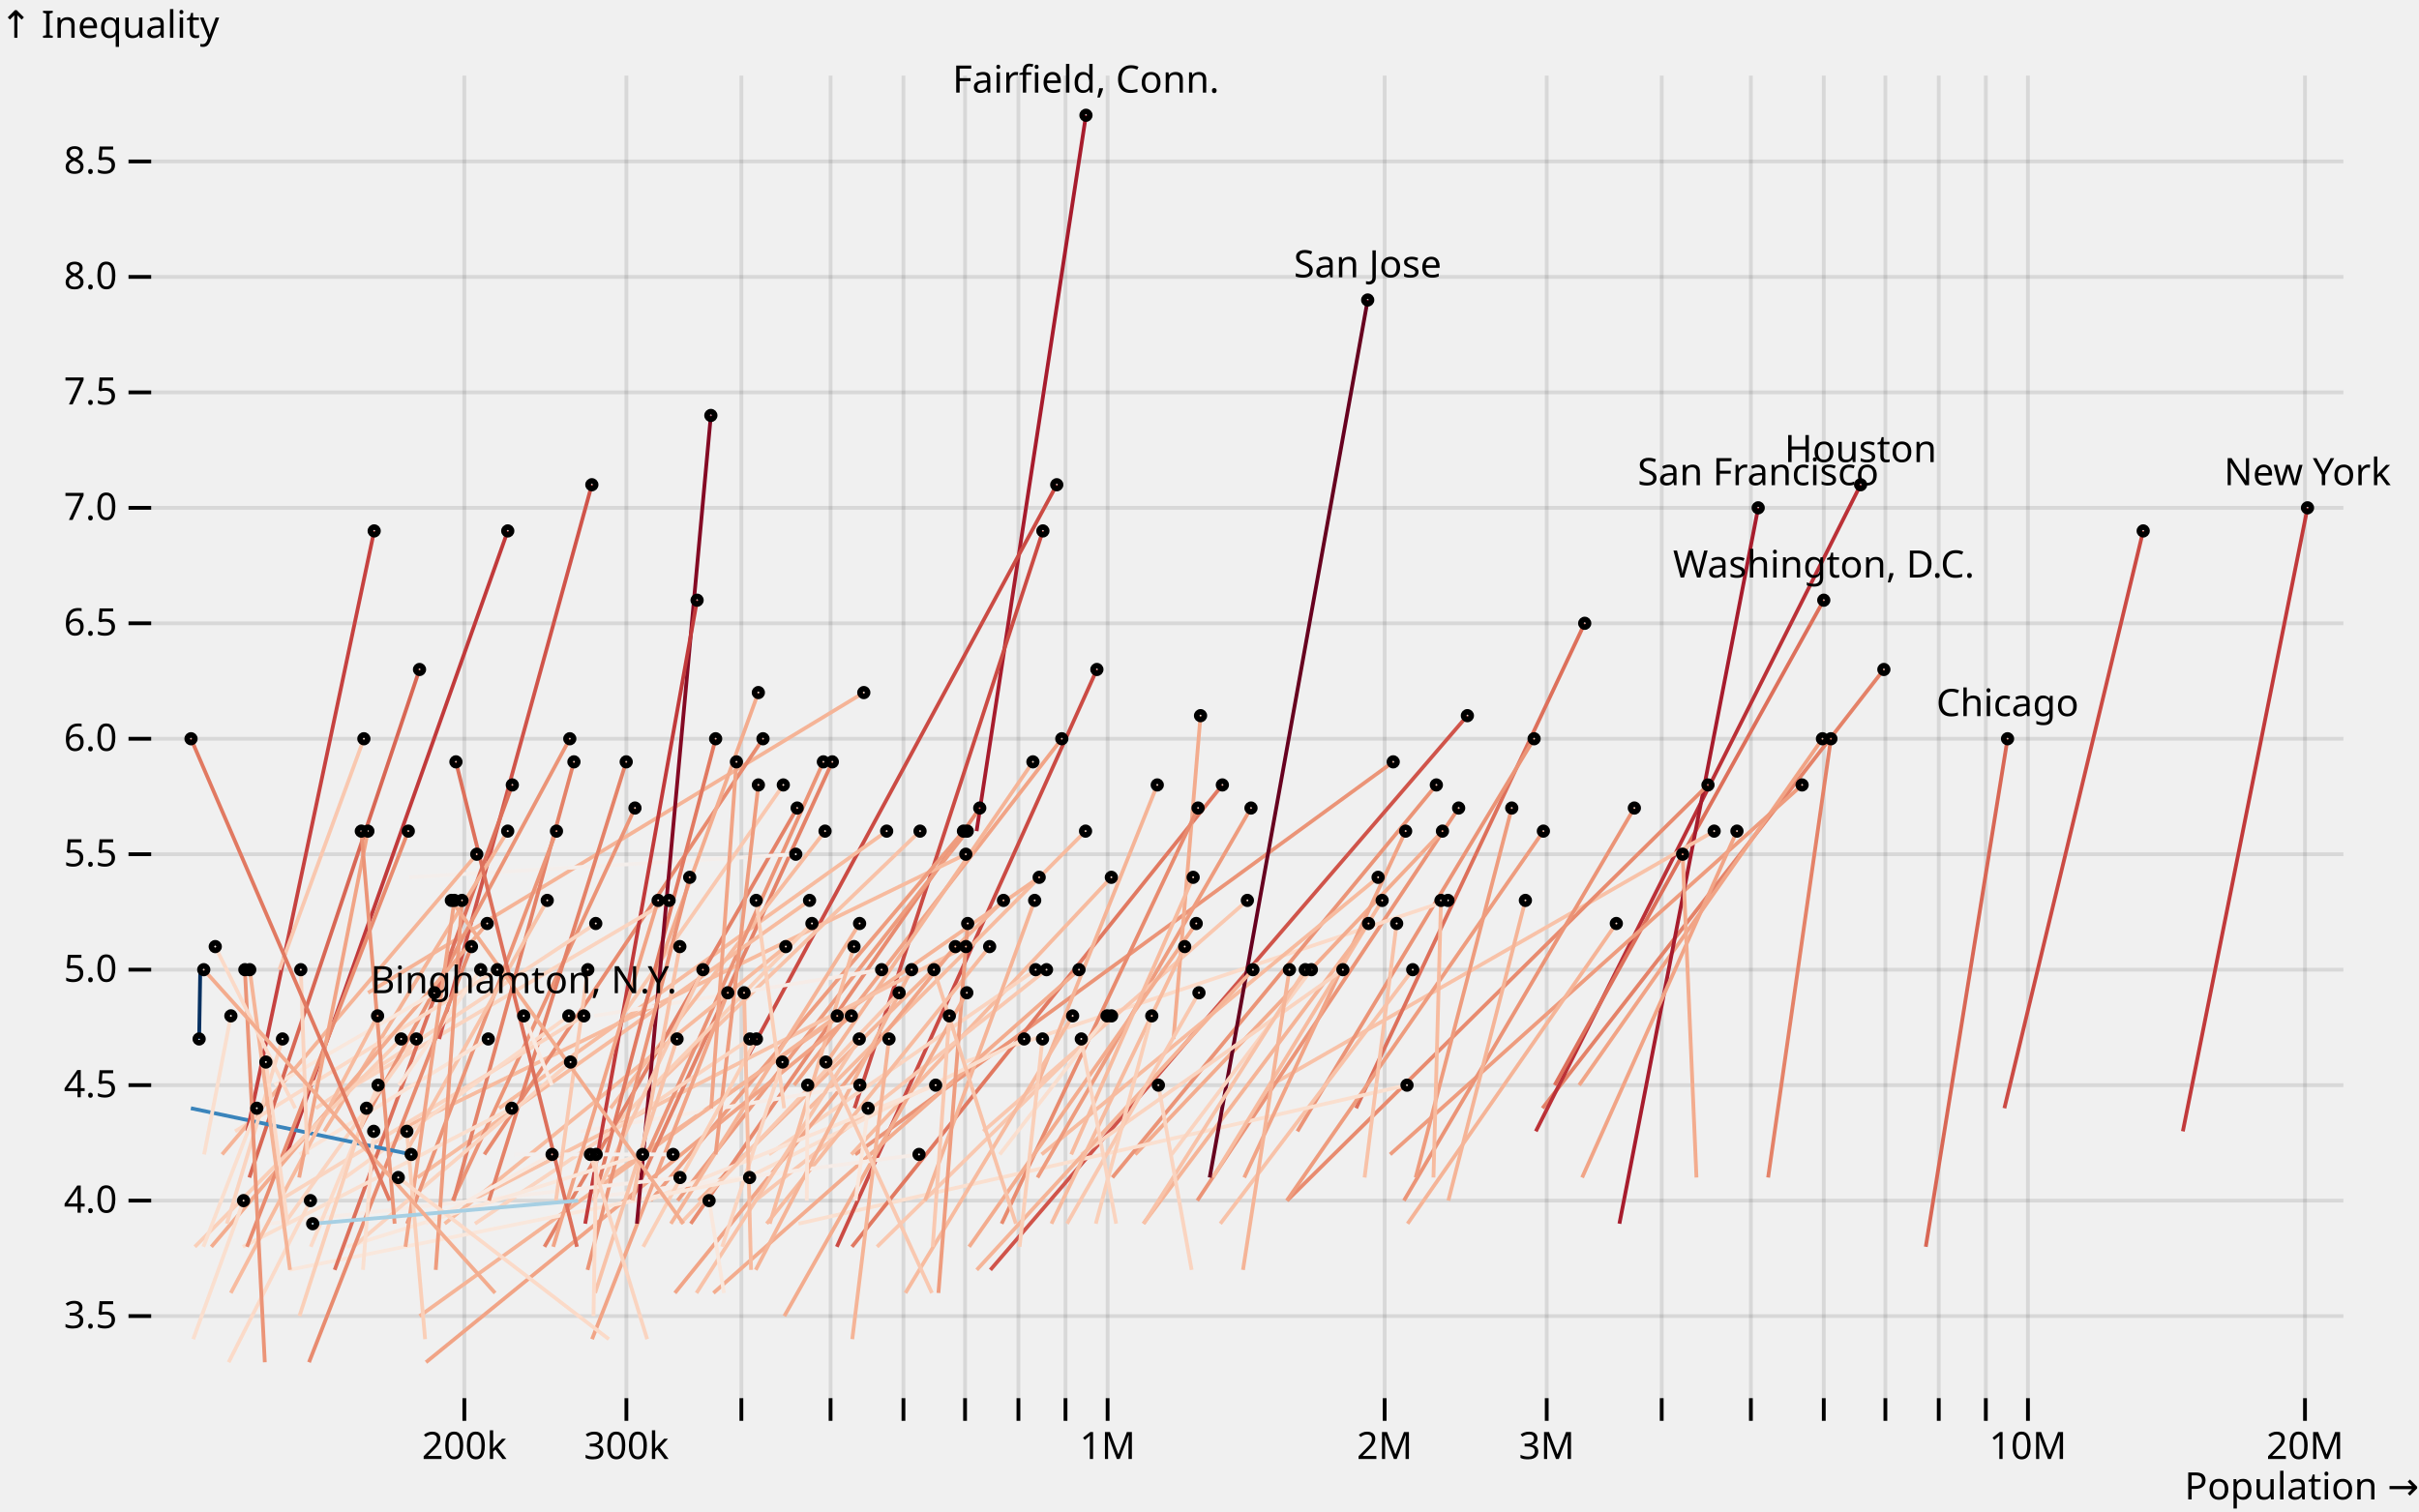
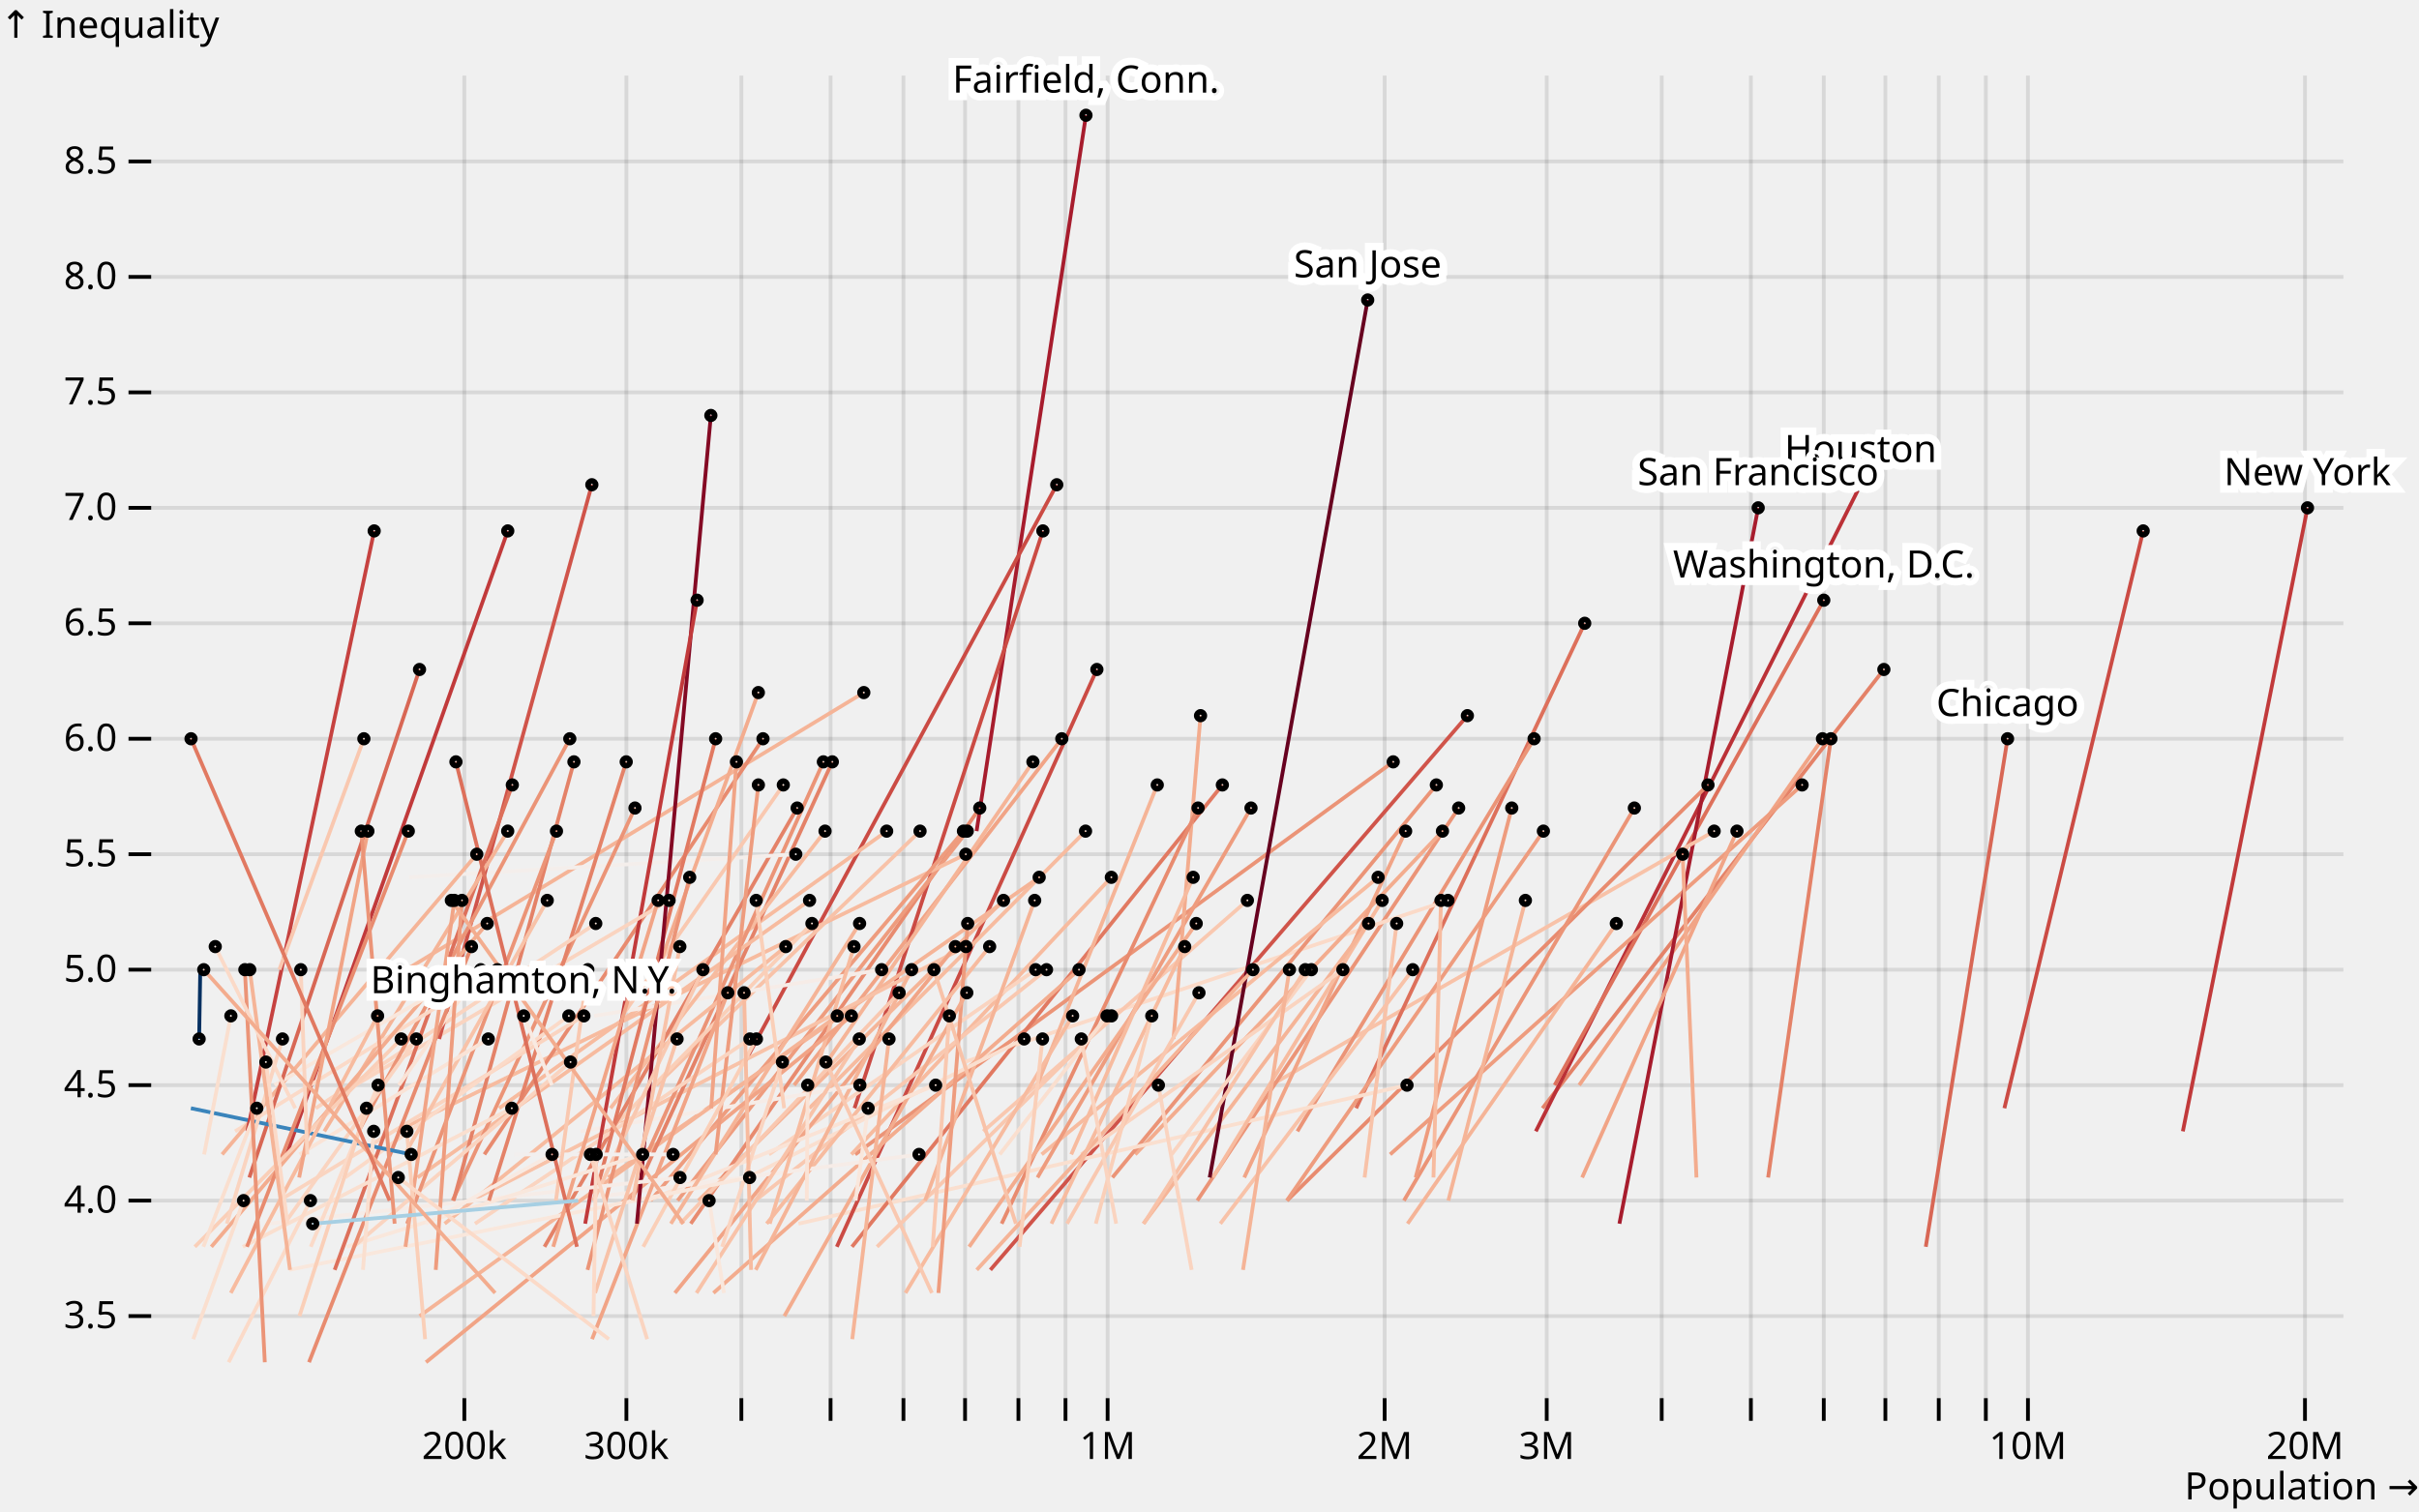
<svg xmlns="http://www.w3.org/2000/svg" class="plot" fill="currentColor" font-family="system-ui, sans-serif" font-size="10" text-anchor="middle" width="640" height="400" viewBox="0 0 640 400">
  <style>
    .plot {
      display: block;
      background: white;
      height: auto;
      height: intrinsic;
      max-width: 100%;
    }

    .plot text {
      white-space: pre;
    }
  </style>
  <g transform="translate(40,0)" fill="none" text-anchor="end" font-variant="tabular-nums">
    <g class="tick" opacity="1" transform="translate(0,348.2778)">
      <line stroke="currentColor" x2="-6" />
      <line stroke="currentColor" x2="580" stroke-opacity="0.1" />
      <text fill="currentColor" x="-9" dy="0.32em">3.5</text>
    </g>
    <g class="tick" opacity="1" transform="translate(0,317.7222)">
      <line stroke="currentColor" x2="-6" />
      <line stroke="currentColor" x2="580" stroke-opacity="0.1" />
      <text fill="currentColor" x="-9" dy="0.32em">4.0</text>
    </g>
    <g class="tick" opacity="1" transform="translate(0,287.1667)">
      <line stroke="currentColor" x2="-6" />
      <line stroke="currentColor" x2="580" stroke-opacity="0.1" />
      <text fill="currentColor" x="-9" dy="0.32em">4.5</text>
    </g>
    <g class="tick" opacity="1" transform="translate(0,256.6111)">
      <line stroke="currentColor" x2="-6" />
      <line stroke="currentColor" x2="580" stroke-opacity="0.1" />
      <text fill="currentColor" x="-9" dy="0.32em">5.0</text>
    </g>
    <g class="tick" opacity="1" transform="translate(0,226.0556)">
      <line stroke="currentColor" x2="-6" />
      <line stroke="currentColor" x2="580" stroke-opacity="0.1" />
      <text fill="currentColor" x="-9" dy="0.32em">5.5</text>
    </g>
    <g class="tick" opacity="1" transform="translate(0,195.5)">
      <line stroke="currentColor" x2="-6" />
      <line stroke="currentColor" x2="580" stroke-opacity="0.1" />
      <text fill="currentColor" x="-9" dy="0.32em">6.0</text>
    </g>
    <g class="tick" opacity="1" transform="translate(0,164.9444)">
      <line stroke="currentColor" x2="-6" />
      <line stroke="currentColor" x2="580" stroke-opacity="0.1" />
      <text fill="currentColor" x="-9" dy="0.32em">6.5</text>
    </g>
    <g class="tick" opacity="1" transform="translate(0,134.3889)">
      <line stroke="currentColor" x2="-6" />
      <line stroke="currentColor" x2="580" stroke-opacity="0.1" />
      <text fill="currentColor" x="-9" dy="0.32em">7.0</text>
    </g>
    <g class="tick" opacity="1" transform="translate(0,103.8333)">
      <line stroke="currentColor" x2="-6" />
      <line stroke="currentColor" x2="580" stroke-opacity="0.1" />
      <text fill="currentColor" x="-9" dy="0.32em">7.5</text>
    </g>
    <g class="tick" opacity="1" transform="translate(0,73.27778)">
      <line stroke="currentColor" x2="-6" />
      <line stroke="currentColor" x2="580" stroke-opacity="0.1" />
      <text fill="currentColor" x="-9" dy="0.32em">8.0</text>
    </g>
    <g class="tick" opacity="1" transform="translate(0,42.72222)">
      <line stroke="currentColor" x2="-6" />
      <line stroke="currentColor" x2="580" stroke-opacity="0.1" />
      <text fill="currentColor" x="-9" dy="0.32em">8.5</text>
    </g>
    <text fill="currentColor" transform="translate(-40,20)" dy="-1em" text-anchor="start">↑ Inequality</text>
  </g>
  <g transform="translate(0,370)" fill="none" text-anchor="middle" font-variant="tabular-nums">
    <g class="tick" opacity="1" transform="translate(122.851,0)">
      <line stroke="currentColor" y2="6" />
      <line stroke="currentColor" y2="-350" stroke-opacity="0.1" />
      <text fill="currentColor" y="9" dy="0.71em">200k</text>
    </g>
    <g class="tick" opacity="1" transform="translate(165.7278,0)">
      <line stroke="currentColor" y2="6" />
      <line stroke="currentColor" y2="-350" stroke-opacity="0.1" />
      <text fill="currentColor" y="9" dy="0.71em">300k</text>
    </g>
    <g class="tick" opacity="1" transform="translate(196.1494,0)">
      <line stroke="currentColor" y2="6" />
      <line stroke="currentColor" y2="-350" stroke-opacity="0.1" />
      <text fill="currentColor" y="9" dy="0.71em" />
    </g>
    <g class="tick" opacity="1" transform="translate(219.7463,0)">
      <line stroke="currentColor" y2="6" />
      <line stroke="currentColor" y2="-350" stroke-opacity="0.1" />
      <text fill="currentColor" y="9" dy="0.71em" />
    </g>
    <g class="tick" opacity="1" transform="translate(239.0263,0)">
      <line stroke="currentColor" y2="6" />
      <line stroke="currentColor" y2="-350" stroke-opacity="0.1" />
      <text fill="currentColor" y="9" dy="0.71em" />
    </g>
    <g class="tick" opacity="1" transform="translate(255.3273,0)">
      <line stroke="currentColor" y2="6" />
      <line stroke="currentColor" y2="-350" stroke-opacity="0.1" />
      <text fill="currentColor" y="9" dy="0.71em" />
    </g>
    <g class="tick" opacity="1" transform="translate(269.4479,0)">
      <line stroke="currentColor" y2="6" />
      <line stroke="currentColor" y2="-350" stroke-opacity="0.1" />
      <text fill="currentColor" y="9" dy="0.71em" />
    </g>
    <g class="tick" opacity="1" transform="translate(281.9031,0)">
      <line stroke="currentColor" y2="6" />
      <line stroke="currentColor" y2="-350" stroke-opacity="0.1" />
      <text fill="currentColor" y="9" dy="0.71em" />
    </g>
    <g class="tick" opacity="1" transform="translate(293.0447,0)">
      <line stroke="currentColor" y2="6" />
      <line stroke="currentColor" y2="-350" stroke-opacity="0.1" />
      <text fill="currentColor" y="9" dy="0.71em">1M</text>
    </g>
    <g class="tick" opacity="1" transform="translate(366.3432,0)">
      <line stroke="currentColor" y2="6" />
      <line stroke="currentColor" y2="-350" stroke-opacity="0.1" />
      <text fill="currentColor" y="9" dy="0.71em">2M</text>
    </g>
    <g class="tick" opacity="1" transform="translate(409.22,0)">
      <line stroke="currentColor" y2="6" />
      <line stroke="currentColor" y2="-350" stroke-opacity="0.1" />
      <text fill="currentColor" y="9" dy="0.71em">3M</text>
    </g>
    <g class="tick" opacity="1" transform="translate(439.6417,0)">
      <line stroke="currentColor" y2="6" />
      <line stroke="currentColor" y2="-350" stroke-opacity="0.1" />
      <text fill="currentColor" y="9" dy="0.71em" />
    </g>
    <g class="tick" opacity="1" transform="translate(463.2385,0)">
      <line stroke="currentColor" y2="6" />
      <line stroke="currentColor" y2="-350" stroke-opacity="0.1" />
      <text fill="currentColor" y="9" dy="0.71em" />
    </g>
    <g class="tick" opacity="1" transform="translate(482.5185,0)">
      <line stroke="currentColor" y2="6" />
      <line stroke="currentColor" y2="-350" stroke-opacity="0.1" />
      <text fill="currentColor" y="9" dy="0.71em" />
    </g>
    <g class="tick" opacity="1" transform="translate(498.8195,0)">
      <line stroke="currentColor" y2="6" />
      <line stroke="currentColor" y2="-350" stroke-opacity="0.1" />
      <text fill="currentColor" y="9" dy="0.71em" />
    </g>
    <g class="tick" opacity="1" transform="translate(512.9401,0)">
      <line stroke="currentColor" y2="6" />
      <line stroke="currentColor" y2="-350" stroke-opacity="0.1" />
      <text fill="currentColor" y="9" dy="0.71em" />
    </g>
    <g class="tick" opacity="1" transform="translate(525.3954,0)">
      <line stroke="currentColor" y2="6" />
      <line stroke="currentColor" y2="-350" stroke-opacity="0.1" />
      <text fill="currentColor" y="9" dy="0.71em" />
    </g>
    <g class="tick" opacity="1" transform="translate(536.5369,0)">
      <line stroke="currentColor" y2="6" />
      <line stroke="currentColor" y2="-350" stroke-opacity="0.1" />
      <text fill="currentColor" y="9" dy="0.71em">10M</text>
    </g>
    <g class="tick" opacity="1" transform="translate(609.8354,0)">
      <line stroke="currentColor" y2="6" />
      <line stroke="currentColor" y2="-350" stroke-opacity="0.1" />
      <text fill="currentColor" y="9" dy="0.71em">20M</text>
    </g>
    <text fill="currentColor" transform="translate(640,30)" dy="-0.32em" text-anchor="end">Population →</text>
  </g>
  <g fill="none" stroke-miterlimit="1" transform="translate(0.5,0.5)">
    <path d="M577.023,298.889L610,133.889" stroke="rgb(193, 58, 59)" />
    <path d="M529.808,292.778L566.528,140" stroke="rgb(203, 75, 68)" />
    <path d="M509.01,329.444L530.641,195" stroke="rgb(216, 103, 85)" />
    <path d="M407.604,292.778L497.921,176.667" stroke="rgb(228, 130, 104)" />
    <path d="M405.84,298.889L491.766,127.778" stroke="rgb(187, 49, 55)" />
    <path d="M467.296,311.111L483.91,195" stroke="rgb(228, 130, 104)" />
    <path d="M410.824,286.667L482.02,158.333" stroke="rgb(221, 112, 91)" />
    <path d="M417.308,286.667L481.67,195" stroke="rgb(241, 164, 134)" />
    <path d="M367.298,305L476.284,207.222" stroke="rgb(238, 156, 126)" />
    <path d="M427.953,323.333L464.669,133.889" stroke="rgb(167, 28, 45)" />
    <path d="M418.091,311.111L459.049,219.444" stroke="rgb(241, 164, 134)" />
    <path d="M335.724,286.667L453.016,219.444" stroke="rgb(248, 194, 168)" />
    <path d="M340.022,317.222L451.382,207.222" stroke="rgb(232, 139, 111)" />
    <path d="M448.335,311.111L444.676,225.556" stroke="rgb(243, 172, 142)" />
    <path d="M370.947,317.222L431.904,213.333" stroke="rgb(235, 148, 119)" />
    <path d="M371.91,323.333L427.134,243.889" stroke="rgb(245, 180, 151)" />
    <path d="M358.3,292.778L418.772,164.444" stroke="rgb(221, 112, 91)" />
    <path d="M339.955,317.222L407.836,219.444" stroke="rgb(238, 156, 126)" />
    <path d="M342.754,298.889L405.378,195" stroke="rgb(235, 148, 119)" />
    <path d="M382.69,317.222L403.077,237.778" stroke="rgb(245, 180, 151)" />
    <path d="M374.05,311.111L399.47,213.333" stroke="rgb(238, 156, 126)" />
    <path d="M261.529,335.556L387.727,188.889" stroke="rgb(208, 84, 74)" />
    <path d="M316.268,317.222L385.417,213.333" stroke="rgb(235, 148, 119)" />
    <path d="M254.646,280.556L382.586,237.778" stroke="rgb(251, 218, 200)" />
    <path d="M299.848,305L381.135,219.444" stroke="rgb(243, 172, 142)" />
    <path d="M378.753,311.111L380.747,237.778" stroke="rgb(247, 187, 159)" />
    <path d="M293.806,311.111L379.518,207.222" stroke="rgb(235, 148, 119)" />
    <path d="M322.359,323.333L373.27,256.111" stroke="rgb(248, 194, 168)" />
    <path d="M210.75,323.333L371.75,286.667" stroke="rgb(250, 223, 207)" />
    <path d="M328.691,311.111L371.39,219.444" stroke="rgb(241, 164, 134)" />
    <path d="M360.536,311.111L369.016,243.889" stroke="rgb(248, 194, 168)" />
    <path d="M225.747,305L368.104,201.111" stroke="rgb(235, 148, 119)" />
    <path d="M320.411,311.111L365.181,237.778" stroke="rgb(247, 187, 159)" />
    <path d="M275.085,305L364.104,231.667" stroke="rgb(247, 187, 159)" />
    <path d="M302.006,323.333L361.578,243.889" stroke="rgb(245, 180, 151)" />
    <path d="M319.554,311.111L361.353,78.889" stroke="rgb(103, 0, 31)" />
    <path d="M285.562,305L354.788,256.111" stroke="rgb(250, 212, 192)" />
    <path d="M309.481,305L346.455,256.111" stroke="rgb(250, 212, 192)" />
    <path d="M302.113,323.333L344.838,256.111" stroke="rgb(248, 194, 168)" />
    <path d="M328.367,335.556L340.643,256.111" stroke="rgb(245, 180, 151)" />
    <path d="M257.924,335.556L330.991,256.111" stroke="rgb(245, 180, 151)" />
    <path d="M273.994,311.111L330.479,213.333" stroke="rgb(238, 156, 126)" />
    <path d="M259.641,298.889L329.521,237.778" stroke="rgb(249, 200, 176)" />
    <path d="M224.908,329.444L322.904,207.222" stroke="rgb(225, 121, 97)" />
    <path d="M309.976,274.444L317.128,188.889" stroke="rgb(243, 172, 142)" />
    <path d="M281.802,323.333L316.709,262.222" stroke="rgb(249, 200, 176)" />
    <path d="M264.507,323.333L316.469,213.333" stroke="rgb(232, 139, 111)" />
    <path d="M255.909,329.444L315.985,243.889" stroke="rgb(243, 172, 142)" />
    <path d="M282.92,305L315.176,231.667" stroke="rgb(247, 187, 159)" />
    <path d="M277.684,323.333L312.937,250" stroke="rgb(247, 187, 159)" />
    <path d="M314.771,335.556L305.974,286.667" stroke="rgb(250, 212, 192)" />
    <path d="M273.88,286.667L305.679,207.222" stroke="rgb(245, 180, 151)" />
    <path d="M289.422,323.333L304.229,268.333" stroke="rgb(250, 207, 184)" />
    <path d="M231.551,329.444L293.586,268.333" stroke="rgb(249, 200, 176)" />
    <path d="M224.748,305L293.532,231.667" stroke="rgb(247, 187, 159)" />
    <path d="M264.01,305L292.392,268.333" stroke="rgb(250, 223, 207)" />
    <path d="M220.904,329.444L289.706,176.667" stroke="rgb(203, 75, 68)" />
    <path d="M257.88,219.444L286.816,30" stroke="rgb(167, 28, 45)" />
    <path d="M213.622,292.778L286.704,219.444" stroke="rgb(247, 187, 159)" />
    <path d="M294.805,323.333L285.582,274.444" stroke="rgb(250, 212, 192)" />
    <path d="M188.259,341.667L284.97,256.111" stroke="rgb(243, 172, 142)" />
    <path d="M239.054,341.667L283.287,268.333" stroke="rgb(247, 187, 159)" />
    <path d="M209.598,286.667L280.422,195" stroke="rgb(241, 164, 134)" />
    <path d="M196.545,280.556L279.091,127.778" stroke="rgb(203, 75, 68)" />
    <path d="M199.313,317.222L276.379,256.111" stroke="rgb(249, 200, 176)" />
    <path d="M225.587,292.778L275.42,140" stroke="rgb(203, 75, 68)" />
    <path d="M269.251,329.444L275.322,274.444" stroke="rgb(250, 207, 184)" />
    <path d="M160.396,311.111L274.437,231.667" stroke="rgb(245, 180, 151)" />
    <path d="M202.928,305L273.503,256.111" stroke="rgb(250, 212, 192)" />
    <path d="M244.255,317.222L273.248,237.778" stroke="rgb(245, 180, 151)" />
    <path d="M218.269,280.556L272.782,201.111" stroke="rgb(245, 180, 151)" />
    <path d="M197.328,311.111L270.456,274.444" stroke="rgb(250, 223, 207)" />
    <path d="M184.273,317.222L264.991,237.778" stroke="rgb(245, 180, 151)" />
    <path d="M202.334,323.333L261.331,250" stroke="rgb(247, 187, 159)" />
    <path d="M182.252,323.333L258.714,213.333" stroke="rgb(232, 139, 111)" />
    <path d="M247.785,341.667L255.525,243.889" stroke="rgb(238, 156, 126)" />
    <path d="M178.774,317.222L255.403,219.444" stroke="rgb(238, 156, 126)" />
    <path d="M207.018,347.778L255.287,262.222" stroke="rgb(243, 172, 142)" />
    <path d="M124.134,317.222L255.058,250" stroke="rgb(248, 194, 168)" />
    <path d="M104.416,298.889L255.024,225.556" stroke="rgb(247, 187, 159)" />
    <path d="M171.622,317.222L254.403,219.444" stroke="rgb(238, 156, 126)" />
    <path d="M178.058,341.667L252.256,250" stroke="rgb(241, 164, 134)" />
    <path d="M246.272,329.444L250.667,268.333" stroke="rgb(249, 200, 176)" />
    <path d="M170.756,317.222L247.043,286.667" stroke="rgb(250, 227, 214)" />
    <path d="M268.272,323.333L246.585,256.111" stroke="rgb(248, 194, 168)" />
    <path d="M173.138,286.667L242.917,219.444" stroke="rgb(248, 194, 168)" />
    <path d="M149.892,317.222L242.649,305" stroke="rgb(246, 236, 231)" />
    <path d="M199.44,335.556L240.688,256.111" stroke="rgb(245, 180, 151)" />
    <path d="M179.485,323.333L237.375,262.222" stroke="rgb(249, 200, 176)" />
    <path d="M224.988,353.889L234.706,274.444" stroke="rgb(245, 180, 151)" />
    <path d="M131.561,292.778L234.085,219.444" stroke="rgb(247, 187, 159)" />
    <path d="M156.717,268.333L232.757,256.111" stroke="rgb(246, 236, 231)" />
    <path d="M225.866,317.222L229.178,292.778" stroke="rgb(249, 231, 220)" />
    <path d="M96.887,262.222L228.037,182.778" stroke="rgb(245, 180, 151)" />
    <path d="M153.063,298.889L226.996,286.667" stroke="rgb(246, 236, 231)" />
    <path d="M176.992,323.333L226.924,243.889" stroke="rgb(245, 180, 151)" />
    <path d="M183.771,341.667L226.837,274.444" stroke="rgb(248, 194, 168)" />
    <path d="M203.15,323.333L225.444,250" stroke="rgb(247, 187, 159)" />
    <path d="M112.203,360L224.751,268.333" stroke="rgb(241, 164, 134)" />
    <path d="M110.502,347.778L221.007,268.333" stroke="rgb(245, 180, 151)" />
    <path d="M166.559,317.222L219.709,201.111" stroke="rgb(228, 130, 104)" />
    <path d="M246.059,341.667L218.012,280.556" stroke="rgb(249, 200, 176)" />
    <path d="M161.021,292.778L217.784,219.444" stroke="rgb(247, 187, 159)" />
    <path d="M170.689,305L217.342,201.111" stroke="rgb(235, 148, 119)" />
    <path d="M160.654,298.889L214.316,243.889" stroke="rgb(250, 207, 184)" />
    <path d="M109.968,311.111L213.684,237.778" stroke="rgb(247, 187, 159)" />
    <path d="M212.95,317.222L213.198,286.667" stroke="rgb(250, 227, 214)" />
    <path d="M143.552,329.444L210.406,213.333" stroke="rgb(228, 130, 104)" />
    <path d="M107.746,231.667L210.045,225.556" stroke="rgb(244, 238, 235)" />
    <path d="M117.149,323.333L207.39,250" stroke="rgb(247, 187, 159)" />
    <path d="M164.094,268.333L206.742,207.222" stroke="rgb(249, 200, 176)" />
    <path d="M190.559,329.444L206.509,280.556" stroke="rgb(250, 212, 192)" />
    <path d="M127.661,305L201.367,195" stroke="rgb(232, 139, 111)" />
    <path d="M188.825,305L200.147,207.222" stroke="rgb(238, 156, 126)" />
    <path d="M169.07,268.333L200.137,182.778" stroke="rgb(243, 172, 142)" />
    <path d="M169.68,329.444L199.627,274.444" stroke="rgb(250, 207, 184)" />
    <path d="M206.971,292.778L199.565,237.778" stroke="rgb(250, 207, 184)" />
    <path d="M125.168,323.333L197.91,274.444" stroke="rgb(250, 212, 192)" />
    <path d="M75.98,335.556L197.822,311.111" stroke="rgb(249, 231, 220)" />
    <path d="M198.209,335.556L196.362,262.222" stroke="rgb(247, 187, 159)" />
    <path d="M187.662,292.778L194.346,201.111" stroke="rgb(241, 164, 134)" />
    <path d="M156.142,353.889L192.049,262.222" stroke="rgb(241, 164, 134)" />
    <path d="M156.678,317.222L188.84,195" stroke="rgb(225, 121, 97)" />
    <path d="M168.011,323.333L187.573,109.444" stroke="rgb(132, 10, 36)" />
    <path d="M191.029,341.667L187.102,317.222" stroke="rgb(249, 231, 220)" />
    <path d="M156.525,317.222L185.481,256.111" stroke="rgb(249, 200, 176)" />
    <path d="M154.321,323.333L183.93,158.333" stroke="rgb(193, 58, 59)" />
    <path d="M154.944,335.556L181.973,231.667" stroke="rgb(235, 148, 119)" />
    <path d="M70.513,323.333L179.409,311.111" stroke="rgb(246, 236, 231)" />
    <path d="M166.906,317.222L179.368,250" stroke="rgb(248, 194, 168)" />
    <path d="M156.946,341.667L178.628,274.444" stroke="rgb(248, 194, 168)" />
    <path d="M135.462,305L177.575,305" stroke="rgb(242, 239, 238)" />
    <path d="M93.469,286.667L176.521,237.778" stroke="rgb(250, 212, 192)" />
    <path d="M145.863,329.444L173.627,237.778" stroke="rgb(241, 164, 134)" />
    <path d="M91.222,329.444L169.527,305" stroke="rgb(249, 231, 220)" />
    <path d="M119.239,317.222L167.495,213.333" stroke="rgb(235, 148, 119)" />
    <path d="M128.861,317.222L165.176,201.111" stroke="rgb(228, 130, 104)" />
    <path d="M156.525,347.778L157.229,305" stroke="rgb(251, 218, 200)" />
    <path d="M83.035,292.778L157.124,243.889" stroke="rgb(250, 212, 192)" />
    <path d="M115.695,274.444L156.087,127.778" stroke="rgb(208, 84, 74)" />
    <path d="M170.722,353.889L155.713,305" stroke="rgb(250, 212, 192)" />
    <path d="M146.58,317.222L155.016,256.111" stroke="rgb(249, 200, 176)" />
    <path d="M73.324,317.222L153.973,268.333" stroke="rgb(250, 212, 192)" />
    <path d="M119.511,317.222L151.347,201.111" stroke="rgb(228, 130, 104)" />
    <path d="M92.982,329.444L150.44,280.556" stroke="rgb(250, 212, 192)" />
    <path d="M94.368,298.889L150.251,195" stroke="rgb(235, 148, 119)" />
    <path d="M90.795,311.111L149.993,268.333" stroke="rgb(251, 218, 200)" />
    <path d="M107.198,323.333L146.727,219.444" stroke="rgb(235, 148, 119)" />
    <path d="M112.203,323.333L145.568,305" stroke="rgb(248, 234, 226)" />
    <path d="M106.586,305L144.284,237.778" stroke="rgb(248, 194, 168)" />
    <path d="M145.524,286.667L138.056,268.333" stroke="rgb(248, 234, 226)" />
    <path d="M88.052,335.556L135.045,207.222" stroke="rgb(221, 112, 91)" />
    <path d="M63.74,329.444L134.904,292.778" stroke="rgb(250, 223, 207)" />
    <path d="M75.322,305L133.839,140" stroke="rgb(193, 58, 59)" />
    <path d="M85.311,298.889L133.824,219.444" stroke="rgb(245, 180, 151)" />
    <path d="M61.696,298.889L131.087,256.111" stroke="rgb(251, 218, 200)" />
    <path d="M78.731,305L128.68,274.444" stroke="rgb(250, 227, 214)" />
    <path d="M55.414,329.444L128.396,243.889" stroke="rgb(243, 172, 142)" />
    <path d="M105.041,286.667L126.683,256.111" stroke="rgb(250, 227, 214)" />
    <path d="M58.263,305L125.639,225.556" stroke="rgb(245, 180, 151)" />
    <path d="M81.257,360L124.238,250" stroke="rgb(232, 139, 111)" />
    <path d="M114.79,335.556L121.715,237.778" stroke="rgb(238, 156, 126)" />
    <path d="M152.15,329.444L120.129,201.111" stroke="rgb(221, 112, 91)" />
    <path d="M106.77,329.444L119.719,237.778" stroke="rgb(241, 164, 134)" />
    <path d="M180.313,323.333L118.919,237.778" stroke="rgb(243, 172, 142)" />
    <path d="M72.141,286.667L114.466,262.222" stroke="rgb(249, 231, 220)" />
    <path d="M65.474,311.111L110.492,176.667" stroke="rgb(216, 103, 85)" />
    <path d="M74.743,323.333L109.658,274.444" stroke="rgb(250, 212, 192)" />
    <path d="M50,292.778L108.288,305" stroke="rgb(58, 132, 187)" />
    <path d="M64.839,329.444L107.52,219.444" stroke="rgb(232, 139, 111)" />
    <path d="M111.97,353.889L107.142,298.889" stroke="rgb(250, 207, 184)" />
    <path d="M51.043,329.444L105.642,274.444" stroke="rgb(250, 207, 184)" />
    <path d="M160.58,353.889L104.87,311.111" stroke="rgb(251, 218, 200)" />
    <path d="M81.724,329.444L99.537,286.667" stroke="rgb(251, 218, 200)" />
    <path d="M60.564,341.667L99.399,268.333" stroke="rgb(247, 187, 159)" />
    <path d="M64.93,298.889L98.497,140" stroke="rgb(198, 66, 64)" />
    <path d="M95.533,335.556L98.371,298.889" stroke="rgb(250, 223, 207)" />
    <path d="M78.651,311.111L96.832,219.444" stroke="rgb(241, 164, 134)" />
    <path d="M78.731,347.778L96.464,292.778" stroke="rgb(250, 207, 184)" />
    <path d="M73.408,256.111L95.772,195" stroke="rgb(249, 200, 176)" />
    <path d="M103.914,323.333L95.091,219.444" stroke="rgb(235, 148, 119)" />
    <path d="M152.468,317.222L82.232,323.333" stroke="rgb(166, 207, 227)" />
    <path d="M59.993,360L81.637,317.222" stroke="rgb(251, 218, 200)" />
    <path d="M80.788,305L79.082,256.111" stroke="rgb(250, 212, 192)" />
    <path d="M59.515,323.333L74.235,274.444" stroke="rgb(250, 212, 192)" />
    <path d="M75.57,323.333L69.844,280.556" stroke="rgb(251, 218, 200)" />
    <path d="M53.302,329.444L67.445,292.778" stroke="rgb(250, 223, 207)" />
    <path d="M76.226,335.556L65.574,256.111" stroke="rgb(245, 180, 151)" />
    <path d="M69.559,360L64.288,256.111" stroke="rgb(235, 148, 119)" />
    <path d="M50.627,353.889L63.941,317.222" stroke="rgb(250, 223, 207)" />
    <path d="M53.505,305L60.584,268.333" stroke="rgb(250, 223, 207)" />
    <path d="M77.607,292.778L56.449,250" stroke="rgb(251, 218, 200)" />
    <path d="M130.489,341.667L53.406,256.111" stroke="rgb(243, 172, 142)" />
    <path d="M52.486,256.111L52.185,274.444" stroke="rgb(5, 48, 97)" />
    <path d="M102.583,317.222L50.039,195" stroke="rgb(225, 121, 97)" />
  </g>
  <g fill="none" stroke="currentColor" stroke-width="1.5" transform="translate(0.5,0.5)">
    <circle cx="610" cy="133.889" r="1" />
    <circle cx="566.528" cy="140" r="1" />
    <circle cx="530.641" cy="195" r="1" />
    <circle cx="497.921" cy="176.667" r="1" />
    <circle cx="491.766" cy="127.778" r="1" />
    <circle cx="483.91" cy="195" r="1" />
    <circle cx="482.02" cy="158.333" r="1" />
    <circle cx="481.67" cy="195" r="1" />
    <circle cx="476.284" cy="207.222" r="1" />
    <circle cx="464.669" cy="133.889" r="1" />
    <circle cx="459.049" cy="219.444" r="1" />
    <circle cx="453.016" cy="219.444" r="1" />
    <circle cx="451.382" cy="207.222" r="1" />
    <circle cx="444.676" cy="225.556" r="1" />
    <circle cx="431.904" cy="213.333" r="1" />
    <circle cx="427.134" cy="243.889" r="1" />
    <circle cx="418.772" cy="164.444" r="1" />
    <circle cx="407.836" cy="219.444" r="1" />
    <circle cx="405.378" cy="195" r="1" />
    <circle cx="403.077" cy="237.778" r="1" />
    <circle cx="399.47" cy="213.333" r="1" />
    <circle cx="387.727" cy="188.889" r="1" />
    <circle cx="385.417" cy="213.333" r="1" />
    <circle cx="382.586" cy="237.778" r="1" />
    <circle cx="381.135" cy="219.444" r="1" />
    <circle cx="380.747" cy="237.778" r="1" />
    <circle cx="379.518" cy="207.222" r="1" />
    <circle cx="373.27" cy="256.111" r="1" />
    <circle cx="371.75" cy="286.667" r="1" />
    <circle cx="371.39" cy="219.444" r="1" />
    <circle cx="369.016" cy="243.889" r="1" />
    <circle cx="368.104" cy="201.111" r="1" />
    <circle cx="365.181" cy="237.778" r="1" />
    <circle cx="364.104" cy="231.667" r="1" />
    <circle cx="361.578" cy="243.889" r="1" />
    <circle cx="361.353" cy="78.889" r="1" />
    <circle cx="354.788" cy="256.111" r="1" />
    <circle cx="346.455" cy="256.111" r="1" />
    <circle cx="344.838" cy="256.111" r="1" />
    <circle cx="340.643" cy="256.111" r="1" />
    <circle cx="330.991" cy="256.111" r="1" />
    <circle cx="330.479" cy="213.333" r="1" />
    <circle cx="329.521" cy="237.778" r="1" />
    <circle cx="322.904" cy="207.222" r="1" />
    <circle cx="317.128" cy="188.889" r="1" />
    <circle cx="316.709" cy="262.222" r="1" />
    <circle cx="316.469" cy="213.333" r="1" />
    <circle cx="315.985" cy="243.889" r="1" />
    <circle cx="315.176" cy="231.667" r="1" />
    <circle cx="312.937" cy="250" r="1" />
    <circle cx="305.974" cy="286.667" r="1" />
    <circle cx="305.679" cy="207.222" r="1" />
    <circle cx="304.229" cy="268.333" r="1" />
    <circle cx="293.586" cy="268.333" r="1" />
    <circle cx="293.532" cy="231.667" r="1" />
    <circle cx="292.392" cy="268.333" r="1" />
    <circle cx="289.706" cy="176.667" r="1" />
    <circle cx="286.816" cy="30" r="1" />
    <circle cx="286.704" cy="219.444" r="1" />
    <circle cx="285.582" cy="274.444" r="1" />
    <circle cx="284.97" cy="256.111" r="1" />
    <circle cx="283.287" cy="268.333" r="1" />
    <circle cx="280.422" cy="195" r="1" />
    <circle cx="279.091" cy="127.778" r="1" />
    <circle cx="276.379" cy="256.111" r="1" />
    <circle cx="275.42" cy="140" r="1" />
    <circle cx="275.322" cy="274.444" r="1" />
    <circle cx="274.437" cy="231.667" r="1" />
    <circle cx="273.503" cy="256.111" r="1" />
    <circle cx="273.248" cy="237.778" r="1" />
    <circle cx="272.782" cy="201.111" r="1" />
    <circle cx="270.456" cy="274.444" r="1" />
    <circle cx="264.991" cy="237.778" r="1" />
    <circle cx="261.331" cy="250" r="1" />
    <circle cx="258.714" cy="213.333" r="1" />
    <circle cx="255.525" cy="243.889" r="1" />
    <circle cx="255.403" cy="219.444" r="1" />
    <circle cx="255.287" cy="262.222" r="1" />
    <circle cx="255.058" cy="250" r="1" />
    <circle cx="255.024" cy="225.556" r="1" />
    <circle cx="254.403" cy="219.444" r="1" />
    <circle cx="252.256" cy="250" r="1" />
    <circle cx="250.667" cy="268.333" r="1" />
    <circle cx="247.043" cy="286.667" r="1" />
    <circle cx="246.585" cy="256.111" r="1" />
    <circle cx="242.917" cy="219.444" r="1" />
    <circle cx="242.649" cy="305" r="1" />
    <circle cx="240.688" cy="256.111" r="1" />
    <circle cx="237.375" cy="262.222" r="1" />
    <circle cx="234.706" cy="274.444" r="1" />
    <circle cx="234.085" cy="219.444" r="1" />
    <circle cx="232.757" cy="256.111" r="1" />
    <circle cx="229.178" cy="292.778" r="1" />
    <circle cx="228.037" cy="182.778" r="1" />
    <circle cx="226.996" cy="286.667" r="1" />
    <circle cx="226.924" cy="243.889" r="1" />
    <circle cx="226.837" cy="274.444" r="1" />
    <circle cx="225.444" cy="250" r="1" />
    <circle cx="224.751" cy="268.333" r="1" />
    <circle cx="221.007" cy="268.333" r="1" />
    <circle cx="219.709" cy="201.111" r="1" />
    <circle cx="218.012" cy="280.556" r="1" />
    <circle cx="217.784" cy="219.444" r="1" />
    <circle cx="217.342" cy="201.111" r="1" />
    <circle cx="214.316" cy="243.889" r="1" />
    <circle cx="213.684" cy="237.778" r="1" />
    <circle cx="213.198" cy="286.667" r="1" />
    <circle cx="210.406" cy="213.333" r="1" />
    <circle cx="210.045" cy="225.556" r="1" />
    <circle cx="207.39" cy="250" r="1" />
    <circle cx="206.742" cy="207.222" r="1" />
    <circle cx="206.509" cy="280.556" r="1" />
    <circle cx="201.367" cy="195" r="1" />
    <circle cx="200.147" cy="207.222" r="1" />
    <circle cx="200.137" cy="182.778" r="1" />
    <circle cx="199.627" cy="274.444" r="1" />
    <circle cx="199.565" cy="237.778" r="1" />
    <circle cx="197.91" cy="274.444" r="1" />
    <circle cx="197.822" cy="311.111" r="1" />
    <circle cx="196.362" cy="262.222" r="1" />
    <circle cx="194.346" cy="201.111" r="1" />
    <circle cx="192.049" cy="262.222" r="1" />
    <circle cx="188.84" cy="195" r="1" />
    <circle cx="187.573" cy="109.444" r="1" />
    <circle cx="187.102" cy="317.222" r="1" />
    <circle cx="185.481" cy="256.111" r="1" />
    <circle cx="183.93" cy="158.333" r="1" />
    <circle cx="181.973" cy="231.667" r="1" />
    <circle cx="179.409" cy="311.111" r="1" />
    <circle cx="179.368" cy="250" r="1" />
    <circle cx="178.628" cy="274.444" r="1" />
    <circle cx="177.575" cy="305" r="1" />
    <circle cx="176.521" cy="237.778" r="1" />
    <circle cx="173.627" cy="237.778" r="1" />
    <circle cx="169.527" cy="305" r="1" />
    <circle cx="167.495" cy="213.333" r="1" />
    <circle cx="165.176" cy="201.111" r="1" />
    <circle cx="157.229" cy="305" r="1" />
    <circle cx="157.124" cy="243.889" r="1" />
    <circle cx="156.087" cy="127.778" r="1" />
    <circle cx="155.713" cy="305" r="1" />
    <circle cx="155.016" cy="256.111" r="1" />
    <circle cx="153.973" cy="268.333" r="1" />
    <circle cx="151.347" cy="201.111" r="1" />
    <circle cx="150.44" cy="280.556" r="1" />
    <circle cx="150.251" cy="195" r="1" />
    <circle cx="149.993" cy="268.333" r="1" />
    <circle cx="146.727" cy="219.444" r="1" />
    <circle cx="145.568" cy="305" r="1" />
    <circle cx="144.284" cy="237.778" r="1" />
    <circle cx="138.056" cy="268.333" r="1" />
    <circle cx="135.045" cy="207.222" r="1" />
    <circle cx="134.904" cy="292.778" r="1" />
    <circle cx="133.839" cy="140" r="1" />
    <circle cx="133.824" cy="219.444" r="1" />
    <circle cx="131.087" cy="256.111" r="1" />
    <circle cx="128.68" cy="274.444" r="1" />
    <circle cx="128.396" cy="243.889" r="1" />
    <circle cx="126.683" cy="256.111" r="1" />
    <circle cx="125.639" cy="225.556" r="1" />
    <circle cx="124.238" cy="250" r="1" />
    <circle cx="121.715" cy="237.778" r="1" />
    <circle cx="120.129" cy="201.111" r="1" />
    <circle cx="119.719" cy="237.778" r="1" />
    <circle cx="118.919" cy="237.778" r="1" />
    <circle cx="114.466" cy="262.222" r="1" />
    <circle cx="110.492" cy="176.667" r="1" />
    <circle cx="109.658" cy="274.444" r="1" />
    <circle cx="108.288" cy="305" r="1" />
    <circle cx="107.52" cy="219.444" r="1" />
    <circle cx="107.142" cy="298.889" r="1" />
    <circle cx="105.642" cy="274.444" r="1" />
    <circle cx="104.87" cy="311.111" r="1" />
    <circle cx="99.537" cy="286.667" r="1" />
    <circle cx="99.399" cy="268.333" r="1" />
    <circle cx="98.497" cy="140" r="1" />
    <circle cx="98.371" cy="298.889" r="1" />
    <circle cx="96.832" cy="219.444" r="1" />
    <circle cx="96.464" cy="292.778" r="1" />
    <circle cx="95.772" cy="195" r="1" />
    <circle cx="95.091" cy="219.444" r="1" />
    <circle cx="82.232" cy="323.333" r="1" />
    <circle cx="81.637" cy="317.222" r="1" />
    <circle cx="79.082" cy="256.111" r="1" />
    <circle cx="74.235" cy="274.444" r="1" />
    <circle cx="69.844" cy="280.556" r="1" />
    <circle cx="67.445" cy="292.778" r="1" />
    <circle cx="65.574" cy="256.111" r="1" />
    <circle cx="64.288" cy="256.111" r="1" />
    <circle cx="63.941" cy="317.222" r="1" />
    <circle cx="60.584" cy="268.333" r="1" />
    <circle cx="56.449" cy="250" r="1" />
    <circle cx="53.406" cy="256.111" r="1" />
    <circle cx="52.185" cy="274.444" r="1" />
    <circle cx="50.039" cy="195" r="1" />
  </g>
  <g transform="translate(0.5,0.5)">
+     <text dy="-6" x="610" y="133.889" stroke-width="4" fill="none" stroke="white">New York</text>
    <text dy="-6" x="610" y="133.889">New York</text>
+     <text dy="-6" x="530.641" y="195" stroke-width="4" fill="none" stroke="white">Chicago</text>
    <text dy="-6" x="530.641" y="195">Chicago</text>
+     <text dy="-6" x="491.766" y="127.778" stroke-width="4" fill="none" stroke="white">Houston</text>
    <text dy="-6" x="491.766" y="127.778">Houston</text>
+     <text dy="-6" x="482.02" y="158.333" stroke-width="4" fill="none" stroke="white">Washington, D.C.</text>
    <text dy="-6" x="482.02" y="158.333">Washington, D.C.</text>
+     <text dy="-6" x="464.669" y="133.889" stroke-width="4" fill="none" stroke="white">San Francisco</text>
    <text dy="-6" x="464.669" y="133.889">San Francisco</text>
+     <text dy="-6" x="361.353" y="78.889" stroke-width="4" fill="none" stroke="white">San Jose</text>
    <text dy="-6" x="361.353" y="78.889">San Jose</text>
+     <text dy="-6" x="286.816" y="30" stroke-width="4" fill="none" stroke="white">Fairfield, Conn.</text>
    <text dy="-6" x="286.816" y="30">Fairfield, Conn.</text>
+     <text dy="-6" x="138.056" y="268.333" stroke-width="4" fill="none" stroke="white">Binghamton, N.Y.</text>
    <text dy="-6" x="138.056" y="268.333">Binghamton, N.Y.</text>
  </g>
</svg>
